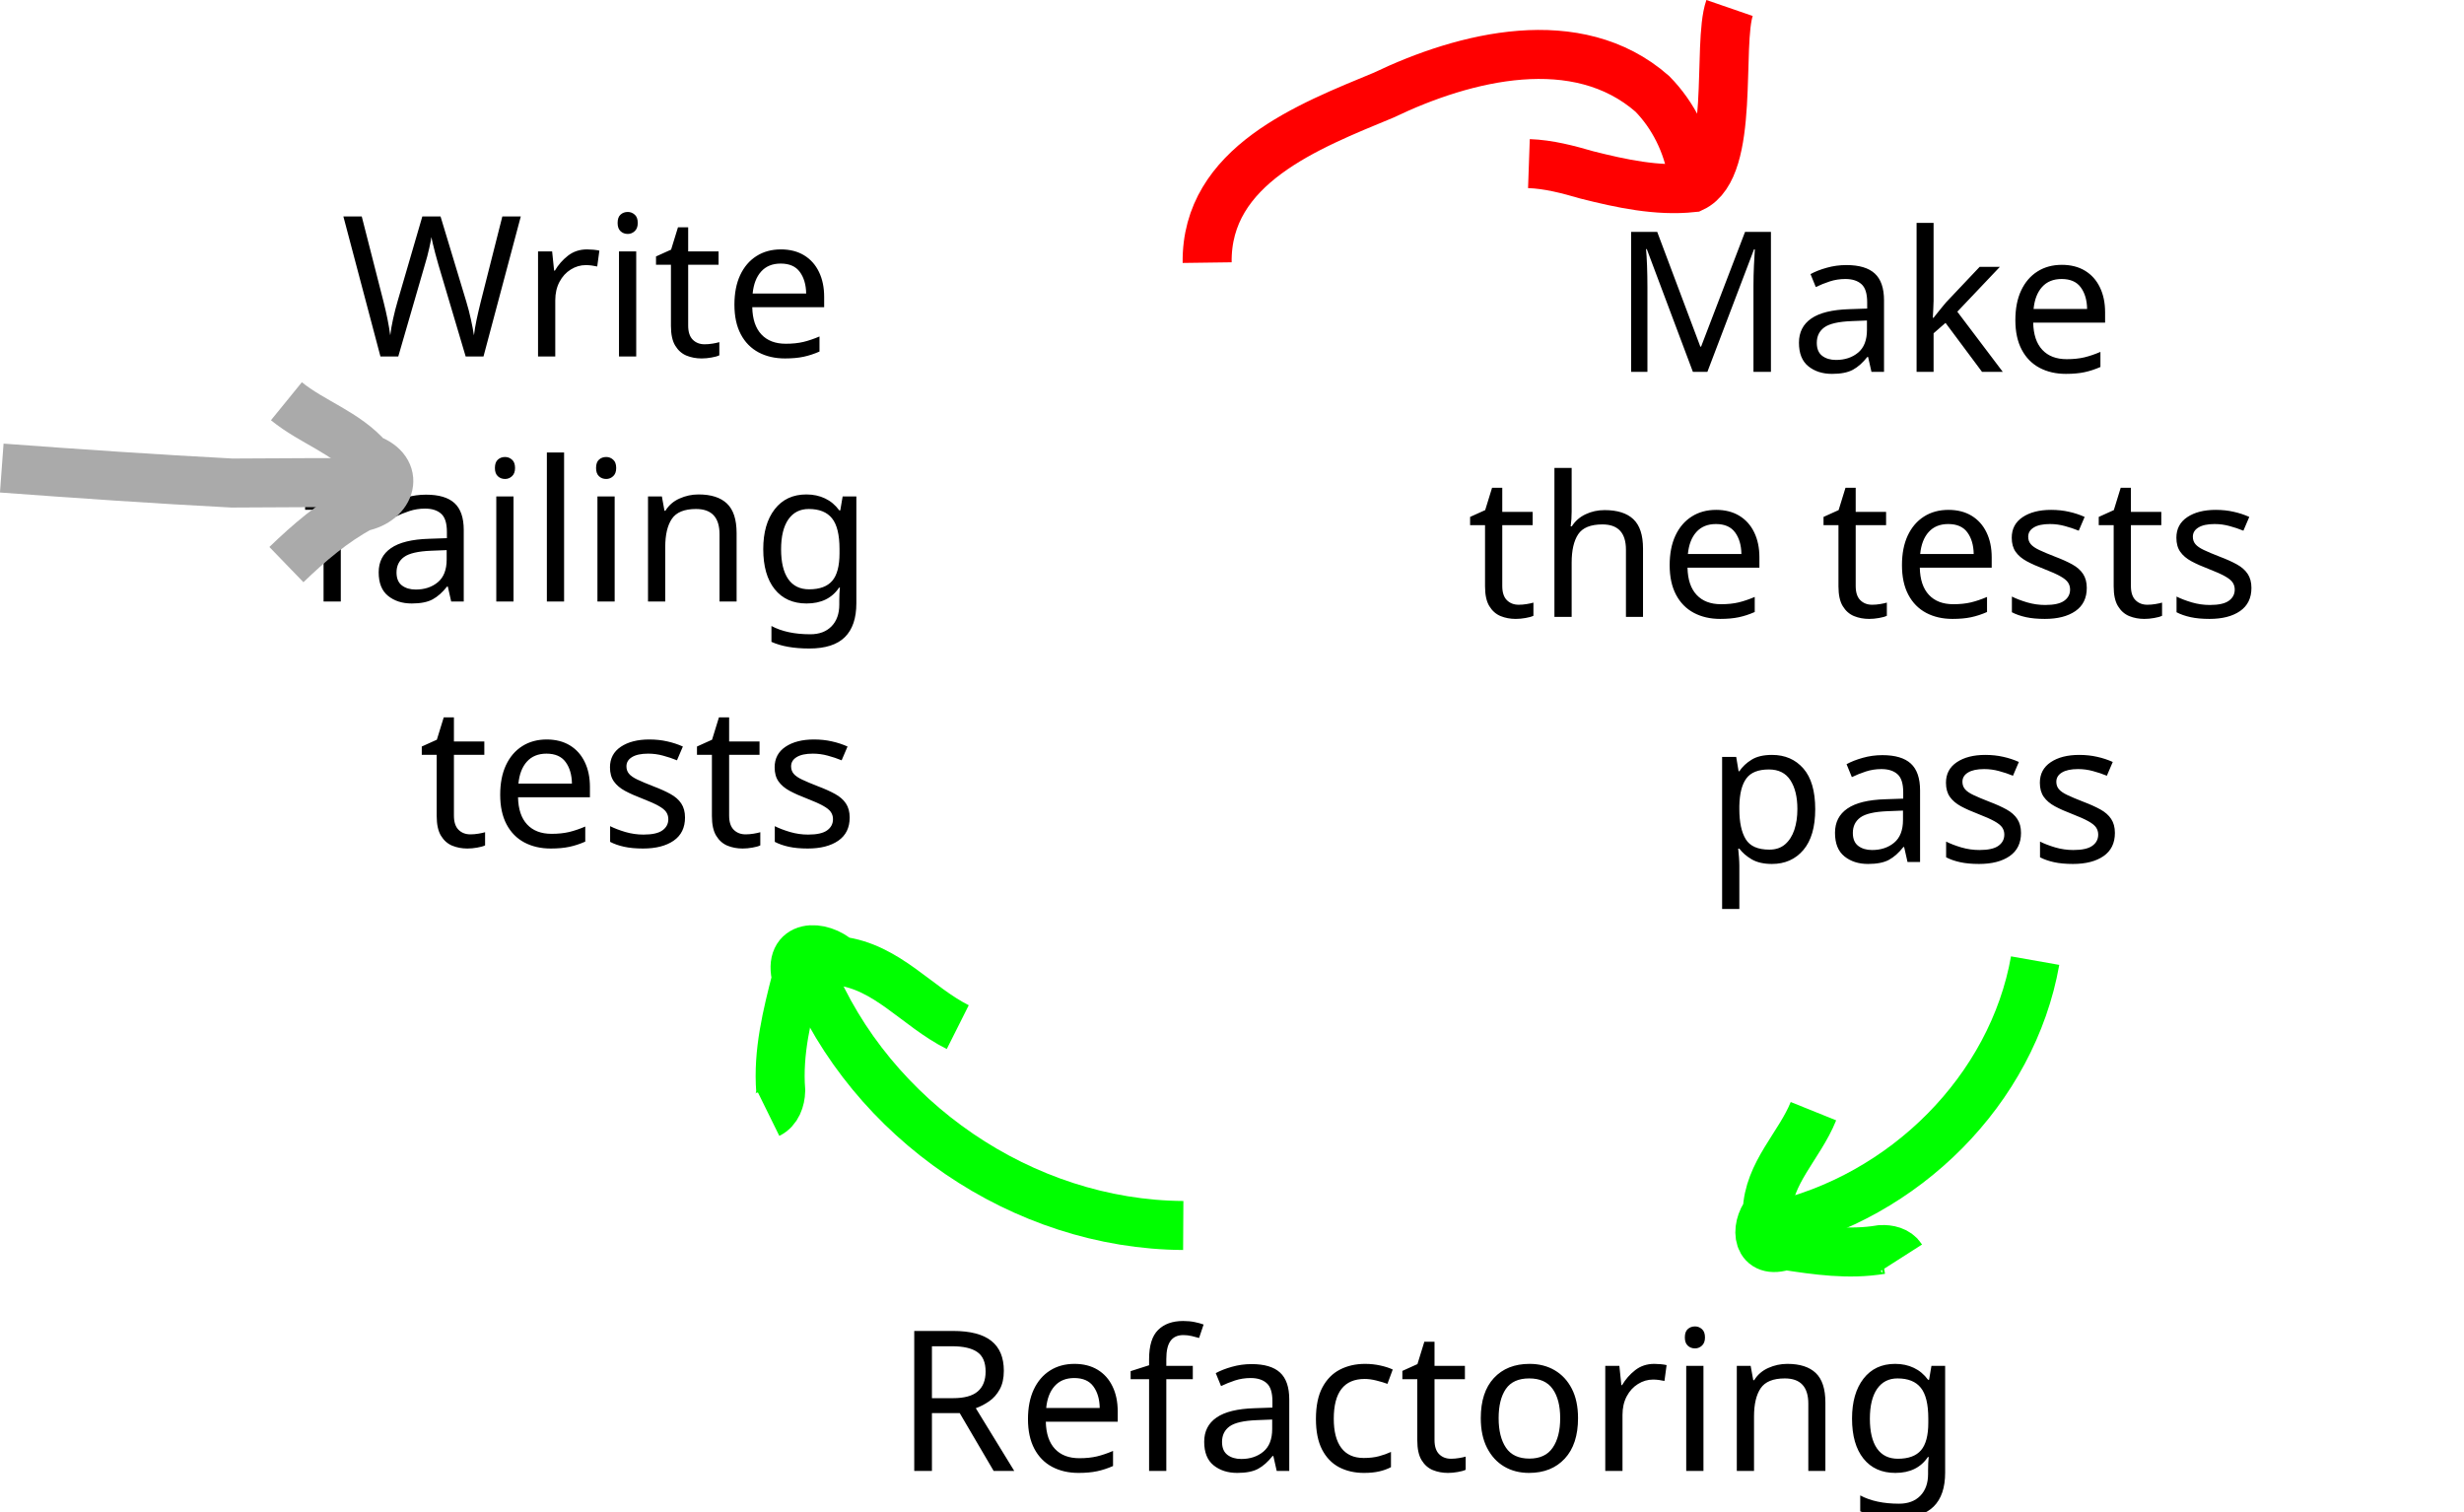
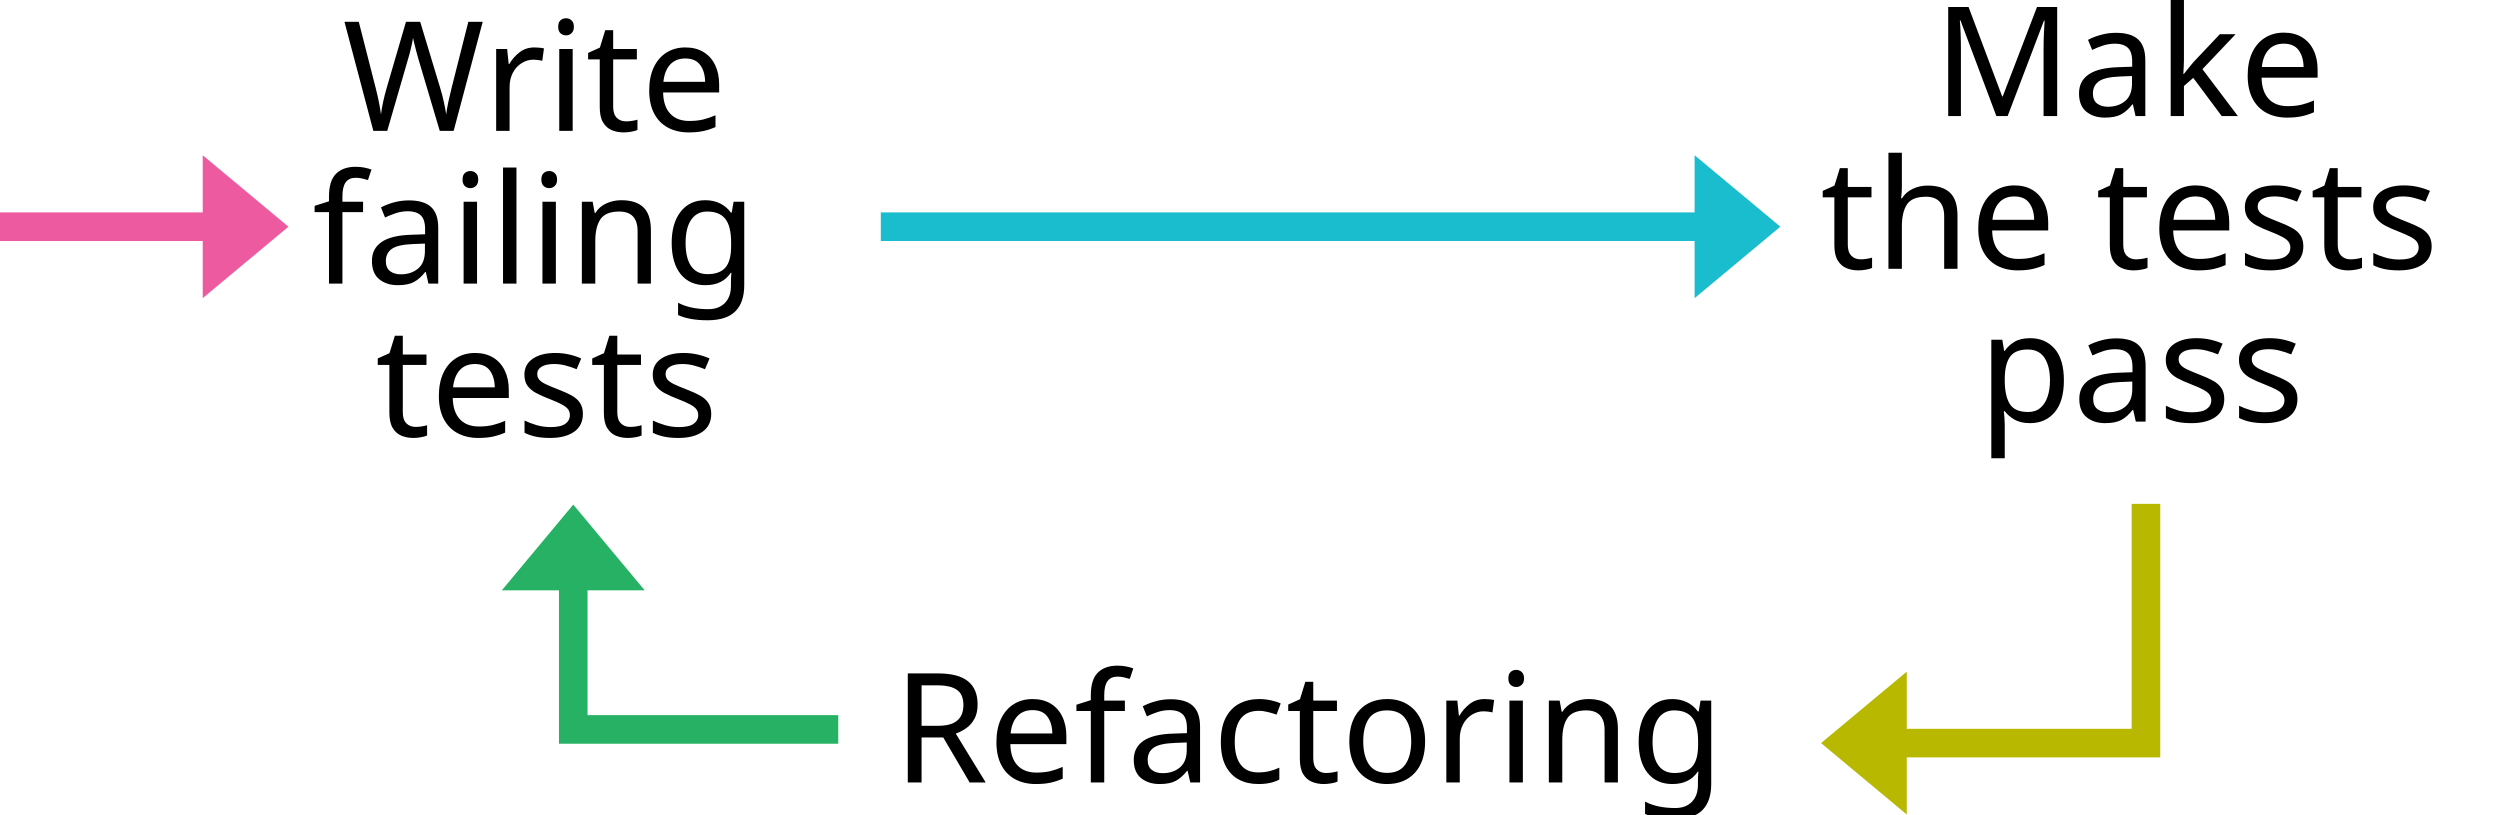
- <svg xmlns="http://www.w3.org/2000/svg" width="502.808" height="308.464" id="svg3874" version="1.1">
+ <svg xmlns="http://www.w3.org/2000/svg" width="654.585" height="213.27" id="svg3874" version="1.1">
  <defs id="defs3876" />
-   <g id="layer1" transform="translate(-72.875,-175.5)">
-     <text xml:space="preserve" style="font-size:40px;font-style:normal;font-weight:normal;text-align:center;line-height:125%;letter-spacing:0px;word-spacing:0px;text-anchor:middle;fill:#000000;fill-opacity:1;stroke:none;font-family:Sans" x="229.184" y="248.232" id="text3882">
-       <tspan id="tspan3884" x="229.184" y="248.232">Write</tspan>
-       <tspan x="229.184" y="298.232" id="tspan3890">failing</tspan>
-       <tspan x="229.184" y="348.232" id="tspan3888">tests</tspan>
+   <g id="layer1" transform="translate(-78.23997,-220.8449)">
+     <text xml:space="preserve" style="font-style:normal;font-weight:normal;line-height:0%;font-family:sans-serif;text-align:center;letter-spacing:0px;word-spacing:0px;text-anchor:middle;fill:#000000;fill-opacity:1;stroke:none" x="229.184" y="255.112" id="text3882">
+       <tspan id="tspan3884" x="229.184" y="255.112" style="font-size:40px;line-height:1;font-family:sans-serif">Write</tspan>
+       <tspan x="229.184" y="295.112" id="tspan3890" style="font-size:40px;line-height:1;font-family:sans-serif">failing</tspan>
+       <tspan x="229.184" y="335.112" id="tspan3888" style="font-size:40px;line-height:1;font-family:sans-serif">tests</tspan>
    </text>
-     <text xml:space="preserve" style="font-size:40px;font-style:normal;font-weight:normal;text-align:center;line-height:125%;letter-spacing:0px;word-spacing:0px;text-anchor:middle;fill:#000000;fill-opacity:1;stroke:none;font-family:Sans" x="489.569" y="251.382" id="text3882-2">
-       <tspan id="tspan3884-9" x="489.569" y="251.382">Make</tspan>
-       <tspan x="489.569" y="301.382" id="tspan3888-2">the tests</tspan>
-       <tspan x="489.569" y="351.382" id="tspan3976">pass</tspan>
+     <text xml:space="preserve" style="font-style:normal;font-weight:normal;line-height:0%;font-family:sans-serif;text-align:center;letter-spacing:0px;word-spacing:0px;text-anchor:middle;fill:#000000;fill-opacity:1;stroke:none" x="646.712" y="251.236" id="text3882-2">
+       <tspan id="tspan3884-9" x="646.712" y="251.236" style="font-size:40px;line-height:1;font-family:sans-serif">Make</tspan>
+       <tspan x="646.712" y="291.236" id="tspan3888-2" style="font-size:40px;line-height:1;font-family:sans-serif">the tests</tspan>
+       <tspan x="646.712" y="331.236" id="tspan3976" style="font-size:40px;line-height:1;font-family:sans-serif">pass</tspan>
    </text>
-     <flowRoot xml:space="preserve" id="flowRoot3957" style="font-size:40px;font-style:normal;font-weight:normal;line-height:125%;letter-spacing:0px;word-spacing:0px;fill:#000000;fill-opacity:1;stroke:none;font-family:Sans">
-       <flowRegion id="flowRegion3959">
-         <rect id="rect3961" width="120.208" height="81.822" x="200.01" y="536.174" />
+     <flowRoot xml:space="preserve" id="flowRoot3957" style="font-style:normal;font-weight:normal;line-height:0.01%;font-family:sans-serif;letter-spacing:0px;word-spacing:0px;fill:#000000;fill-opacity:1;stroke:none">
+       <flowRegion id="flowRegion3959" style="font-family:sans-serif">
+         <rect id="rect3961" width="120.208" height="81.822" x="200.01" y="536.174" style="font-family:sans-serif" />
      </flowRegion>
-       <flowPara id="flowPara3963" />
+       <flowPara id="flowPara3963" style="font-size:40px;line-height:1.25;font-family:sans-serif"> </flowPara>
    </flowRoot>
-     <path style="fill:none;stroke:#ff0000;stroke-width:10;stroke-linecap:butt;stroke-linejoin:miter;stroke-miterlimit:4;stroke-opacity:1;stroke-dasharray:none" d="m 319.208,229.088 c -0.264,-19.879 20.757,-27.842 36.029,-34.181 16.609,-7.958 39.473,-13.682 54.8,-0.268 4.325,4.4 7.153,10.196 8.166,16.267" id="path3978" />
-     <path style="fill:none;stroke:#00ff00;stroke-width:10;stroke-linecap:butt;stroke-linejoin:miter;stroke-miterlimit:4;stroke-opacity:1;stroke-dasharray:none" d="m 488.167,371.516 c -4.638,26.264 -26.63,48.317 -53.479,54.255 l -1.016,0.459 -0.262,0.118" id="path3982" />
-     <path style="fill:none;stroke:#aaaaaa;stroke-width:10;stroke-linecap:butt;stroke-linejoin:miter;stroke-miterlimit:4;stroke-opacity:1;stroke-dasharray:none" d="m 73.236,271.009 c 15.647,1.155 31.34,2.24 46.977,3.055 9.932,-0.026 19.864,-0.166 29.795,-0.024" id="path3984" />
-     <path style="fill:none;stroke:#aaaaaa;stroke-width:10;stroke-linecap:butt;stroke-linejoin:miter;stroke-miterlimit:4;stroke-opacity:1;stroke-dasharray:none" d="m 131.32,257.372 c 5.314,4.323 12.193,6.407 16.767,11.705 6.653,2.387 4.618,8.683 -1.492,9.873 -5.704,3.045 -10.67,7.308 -15.275,11.757" id="path3986" />
-     <path style="fill:none;stroke:#ff0000;stroke-width:10;stroke-linecap:butt;stroke-linejoin:miter;stroke-miterlimit:4;stroke-opacity:1;stroke-dasharray:none" d="m 425.81,177.131 c -2.572,7.454 1.238,32.562 -7.566,36.668 -7.175,0.759 -14.576,-0.848 -21.541,-2.604 -3.863,-1.12 -7.792,-2.169 -11.834,-2.311" id="path3988" />
-     <path style="fill:none;stroke:#00ff00;stroke-width:10;stroke-linecap:butt;stroke-linejoin:miter;stroke-miterlimit:4;stroke-opacity:1;stroke-dasharray:none" d="m 442.929,402.235 c -2.853,7.072 -9.22,12.618 -9.426,20.581 -2.644,3.38 -2.049,8.827 3.619,6.812 6.503,0.99 13.017,1.954 19.586,0.853 1.541,-0.093 3.299,0.295 4.169,1.656" id="path3990-6" />
-     <path style="fill:none;stroke:#00ff00;stroke-width:10;stroke-linecap:butt;stroke-linejoin:miter;stroke-miterlimit:4;stroke-opacity:1;stroke-dasharray:none" d="m 314.331,425.56 c -32.767,-0.185 -63.76,-21.505 -76.128,-51.721 l -0.752,-1.097 -0.194,-0.283" id="path3982-0" />
-     <path style="fill:none;stroke:#00ff00;stroke-width:10;stroke-linecap:butt;stroke-linejoin:miter;stroke-miterlimit:4;stroke-opacity:1;stroke-dasharray:none" d="m 268.317,385.086 c -8.34,-4.187 -14.419,-12.343 -24.147,-13.509 -3.844,-3.512 -10.579,-3.441 -8.746,3.479 -1.939,7.558 -3.848,15.132 -3.234,23.011 -0.059,1.828 -0.73,3.859 -2.494,4.727" id="path3990-6-6" />
-     <text xml:space="preserve" style="font-size:40px;font-style:normal;font-weight:normal;line-height:125%;letter-spacing:0px;word-spacing:0px;fill:#000000;fill-opacity:1;stroke:none;font-family:Sans" x="255.562" y="475.643" id="text3882-2-7">
-       <tspan x="255.562" y="475.643" id="tspan3888-2-3">Refactoring</tspan>
+     <text xml:space="preserve" style="font-style:normal;font-weight:normal;line-height:0%;font-family:sans-serif;letter-spacing:0px;word-spacing:0px;fill:#000000;fill-opacity:1;stroke:none" x="312.053" y="425.727" id="text3882-2-7">
+       <tspan x="312.053" y="425.727" id="tspan3888-2-3" style="font-size:40px;line-height:1.25;font-family:sans-serif">Refactoring</tspan>
    </text>
+     <path style="fill:#b8b800;fill-opacity:1;stroke-width:3.741" d="m 636.385,352.779 v 58.889 h -58.891 v -14.965 l -22.445,18.707 22.445,18.705 v -14.965 h 58.891 7.482 v -7.482 -58.889 z" id="path5041-3" />
+     <path style="fill:#ee5aa0;fill-opacity:1;stroke-width:3.741" d="m 153.765,280.201 -22.445,-18.707 v 14.965 H 78.24 v 7.482 h 53.08 v 14.965 z" id="path5041-3-1" />
+     <path style="fill:#19bdcd;fill-opacity:1;stroke-width:3.741" d="m 544.389,280.201 -22.445,-18.707 v 14.965 H 308.864 v 7.482 h 213.08 v 14.965 z" id="path5041-3-1-4" />
+     <path style="fill:#1aac5a;fill-opacity:0.941;stroke-width:3.741" d="m 297.724,408.098 h -65.646 v -32.688 h 14.965 l -18.707,-22.445 -18.705,22.445 h 14.965 v 32.688 7.482 h 7.482 65.646 z" id="path5041-3-3" />
  </g>
</svg>
